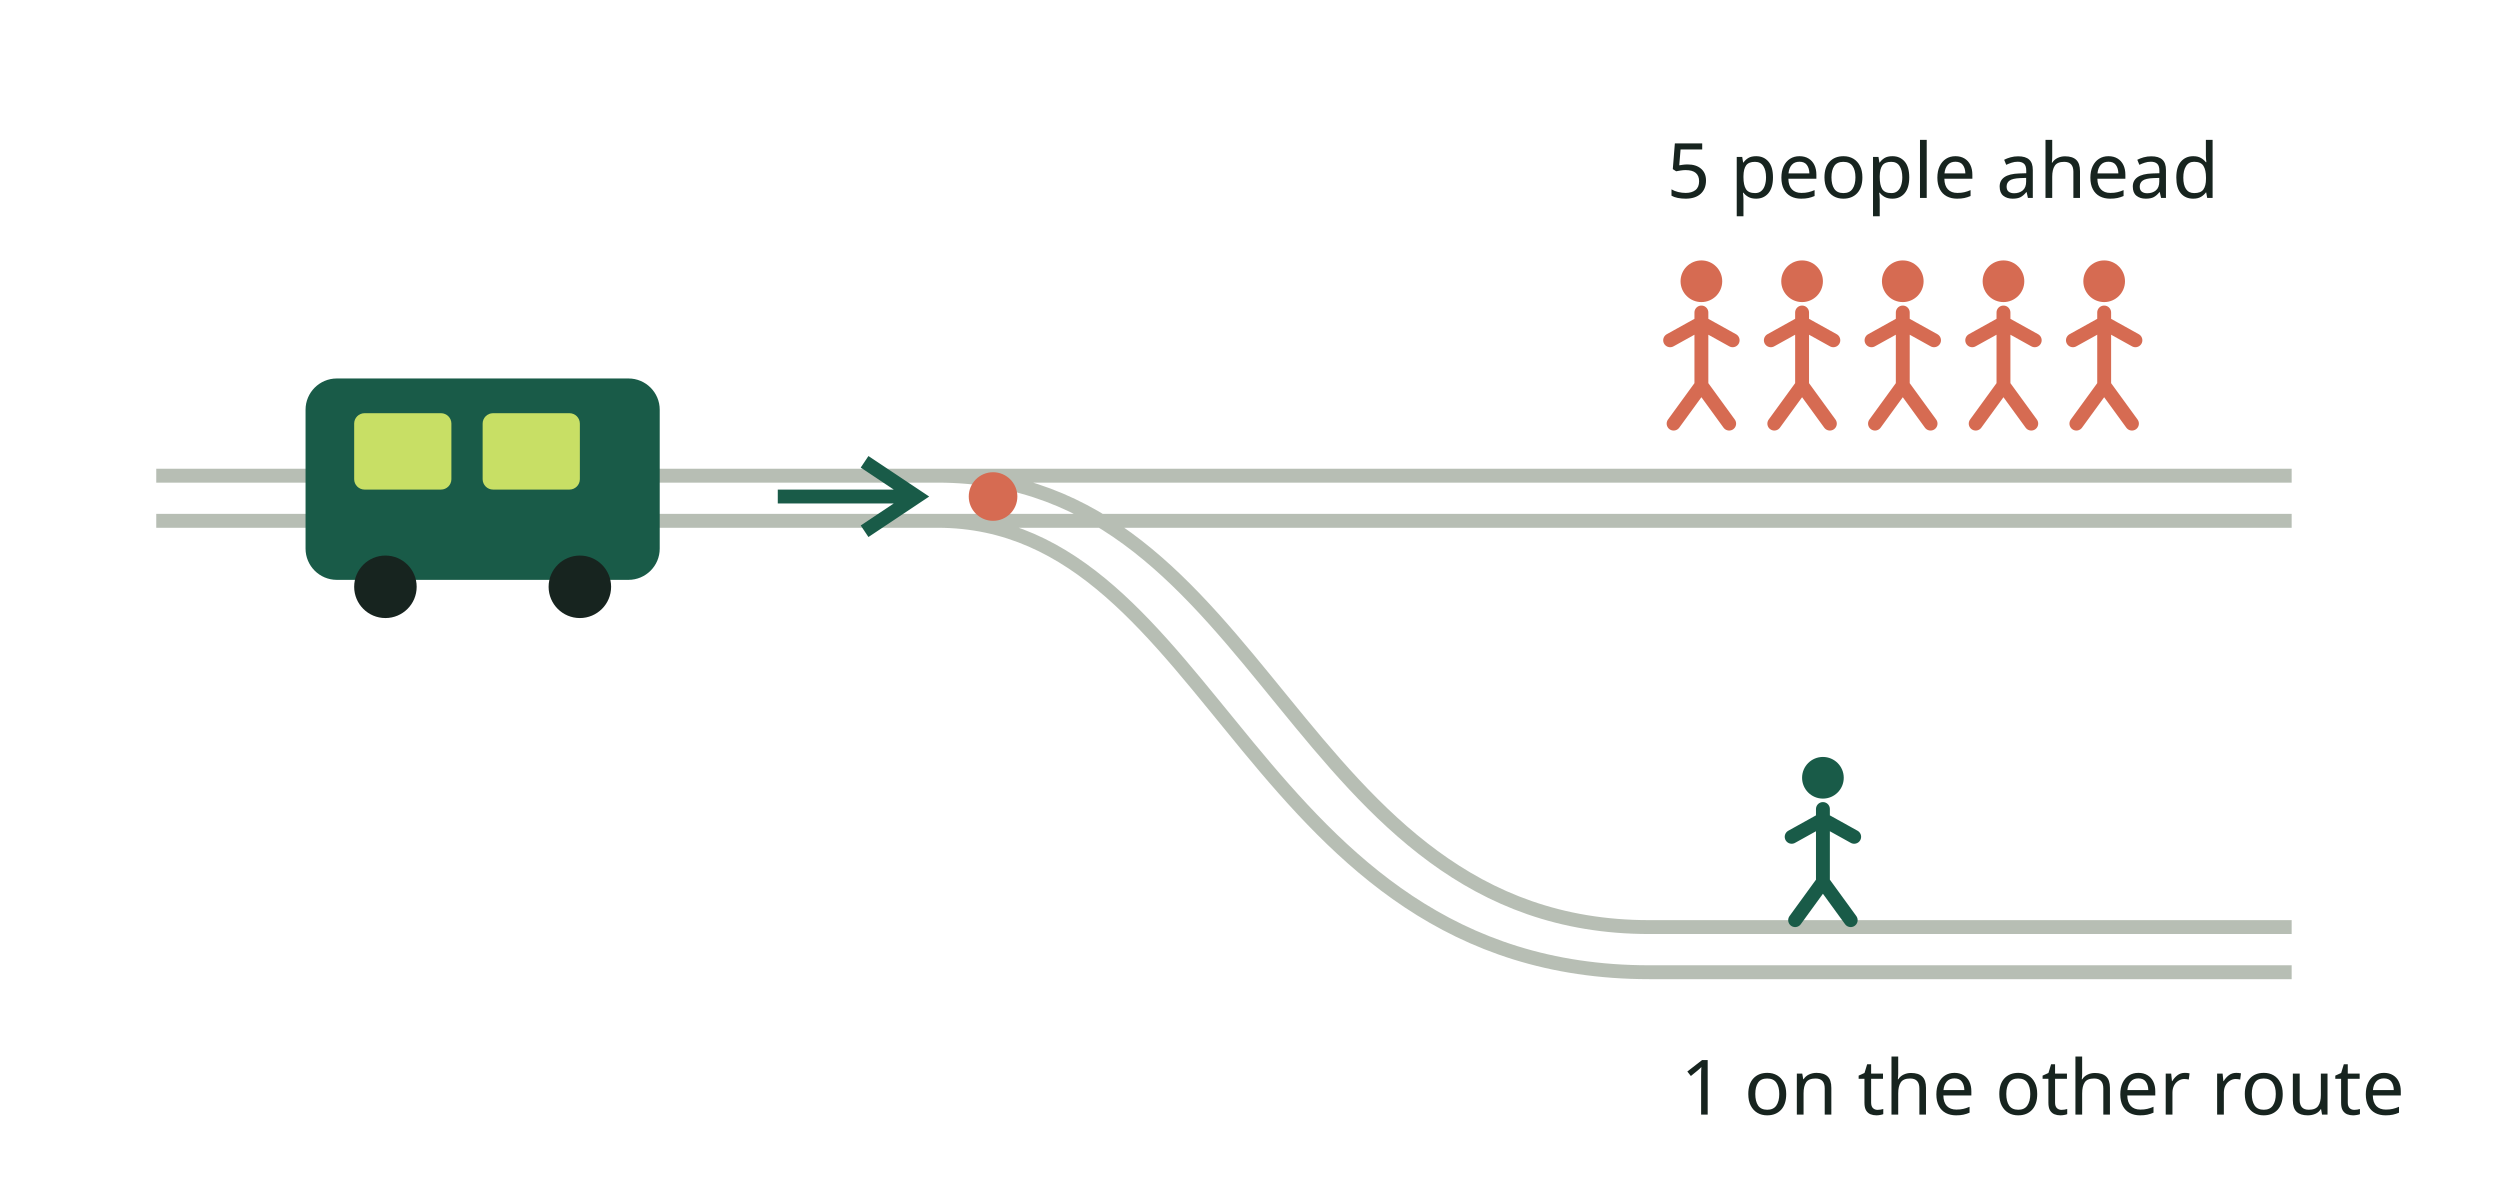
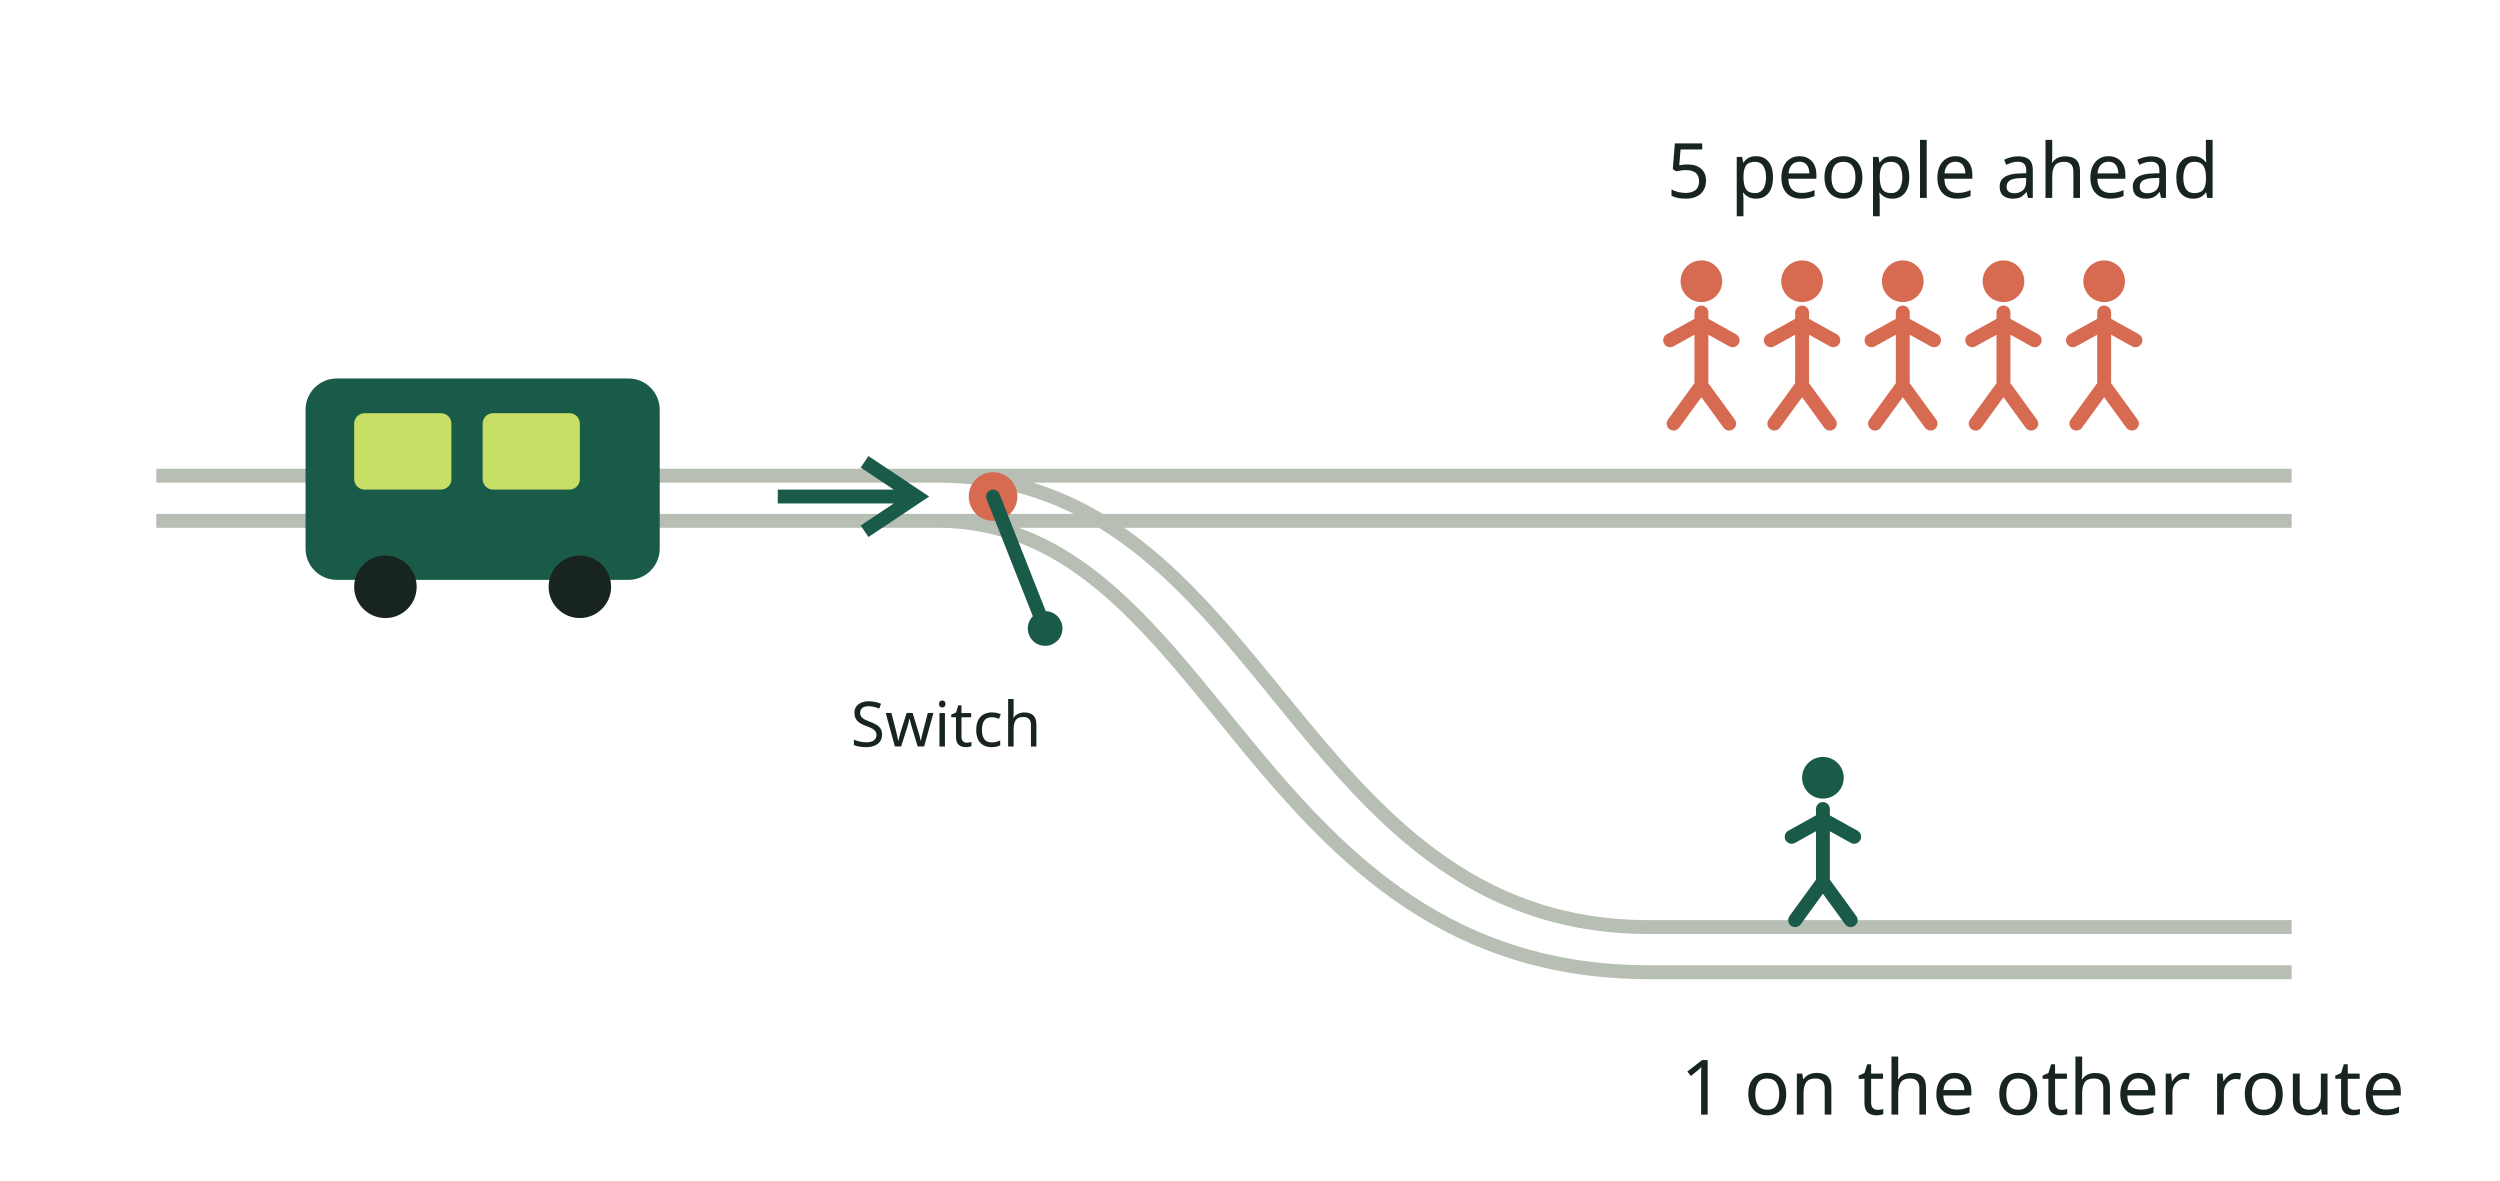
<svg xmlns="http://www.w3.org/2000/svg" class="dilemma-illustration" viewBox="0 0 720 340" role="img" aria-labelledby="trolley-title trolley-desc">
  <defs>
    <g id="trolley-person" fill="none" stroke="currentColor" stroke-width="4" stroke-linecap="round">
      <circle cy="-24" r="6" fill="currentColor" stroke="none" />
      <path d="M0 -15V6M-9 -7L0 -12L9 -7M0 6L-8 17M0 6L8 17" />
    </g>
  </defs>
  <path d="M45 137H660M45 150H660M270 150C350 150 360 280 475 280H660M270 137C365 137 372 267 475 267H660" fill="none" stroke="#b7beb4" stroke-width="4" />
  <rect x="88" y="109" width="102" height="58" rx="9" fill="#195b48" />
  <rect x="102" y="119" width="28" height="22" rx="3" fill="#c8df65" />
  <rect x="139" y="119" width="28" height="22" rx="3" fill="#c8df65" />
  <circle cx="111" cy="169" r="9" fill="#17241f" />
  <circle cx="167" cy="169" r="9" fill="#17241f" />
  <g style="color:#d66b52">
    <use href="#trolley-person" x="490" y="105" />
    <use href="#trolley-person" x="519" y="105" />
    <use href="#trolley-person" x="548" y="105" />
    <use href="#trolley-person" x="577" y="105" />
    <use href="#trolley-person" x="606" y="105" />
  </g>
  <g style="color:#195b48">
    <use href="#trolley-person" x="525" y="248" />
  </g>
  <text x="480" y="57" fill="#17241f" font-size="22" font-family="sans-serif">5 people ahead</text>
  <text x="484" y="321" fill="#17241f" font-size="22" font-family="sans-serif">1 on the other route</text>
  <path d="M224 143H263M249 133L264 143L249 153" fill="none" stroke="#195b48" stroke-width="4" />
  <circle cx="286" cy="143" r="7" fill="#d66b52" />
+   <path d="M286 143L301 181" fill="none" stroke="#195b48" stroke-width="4" stroke-linecap="round" />
+   <circle cx="301" cy="181" r="5" fill="#195b48" />
+   <text x="245" y="215" fill="#17241f" font-size="18" font-family="sans-serif">Switch</text>
</svg>
